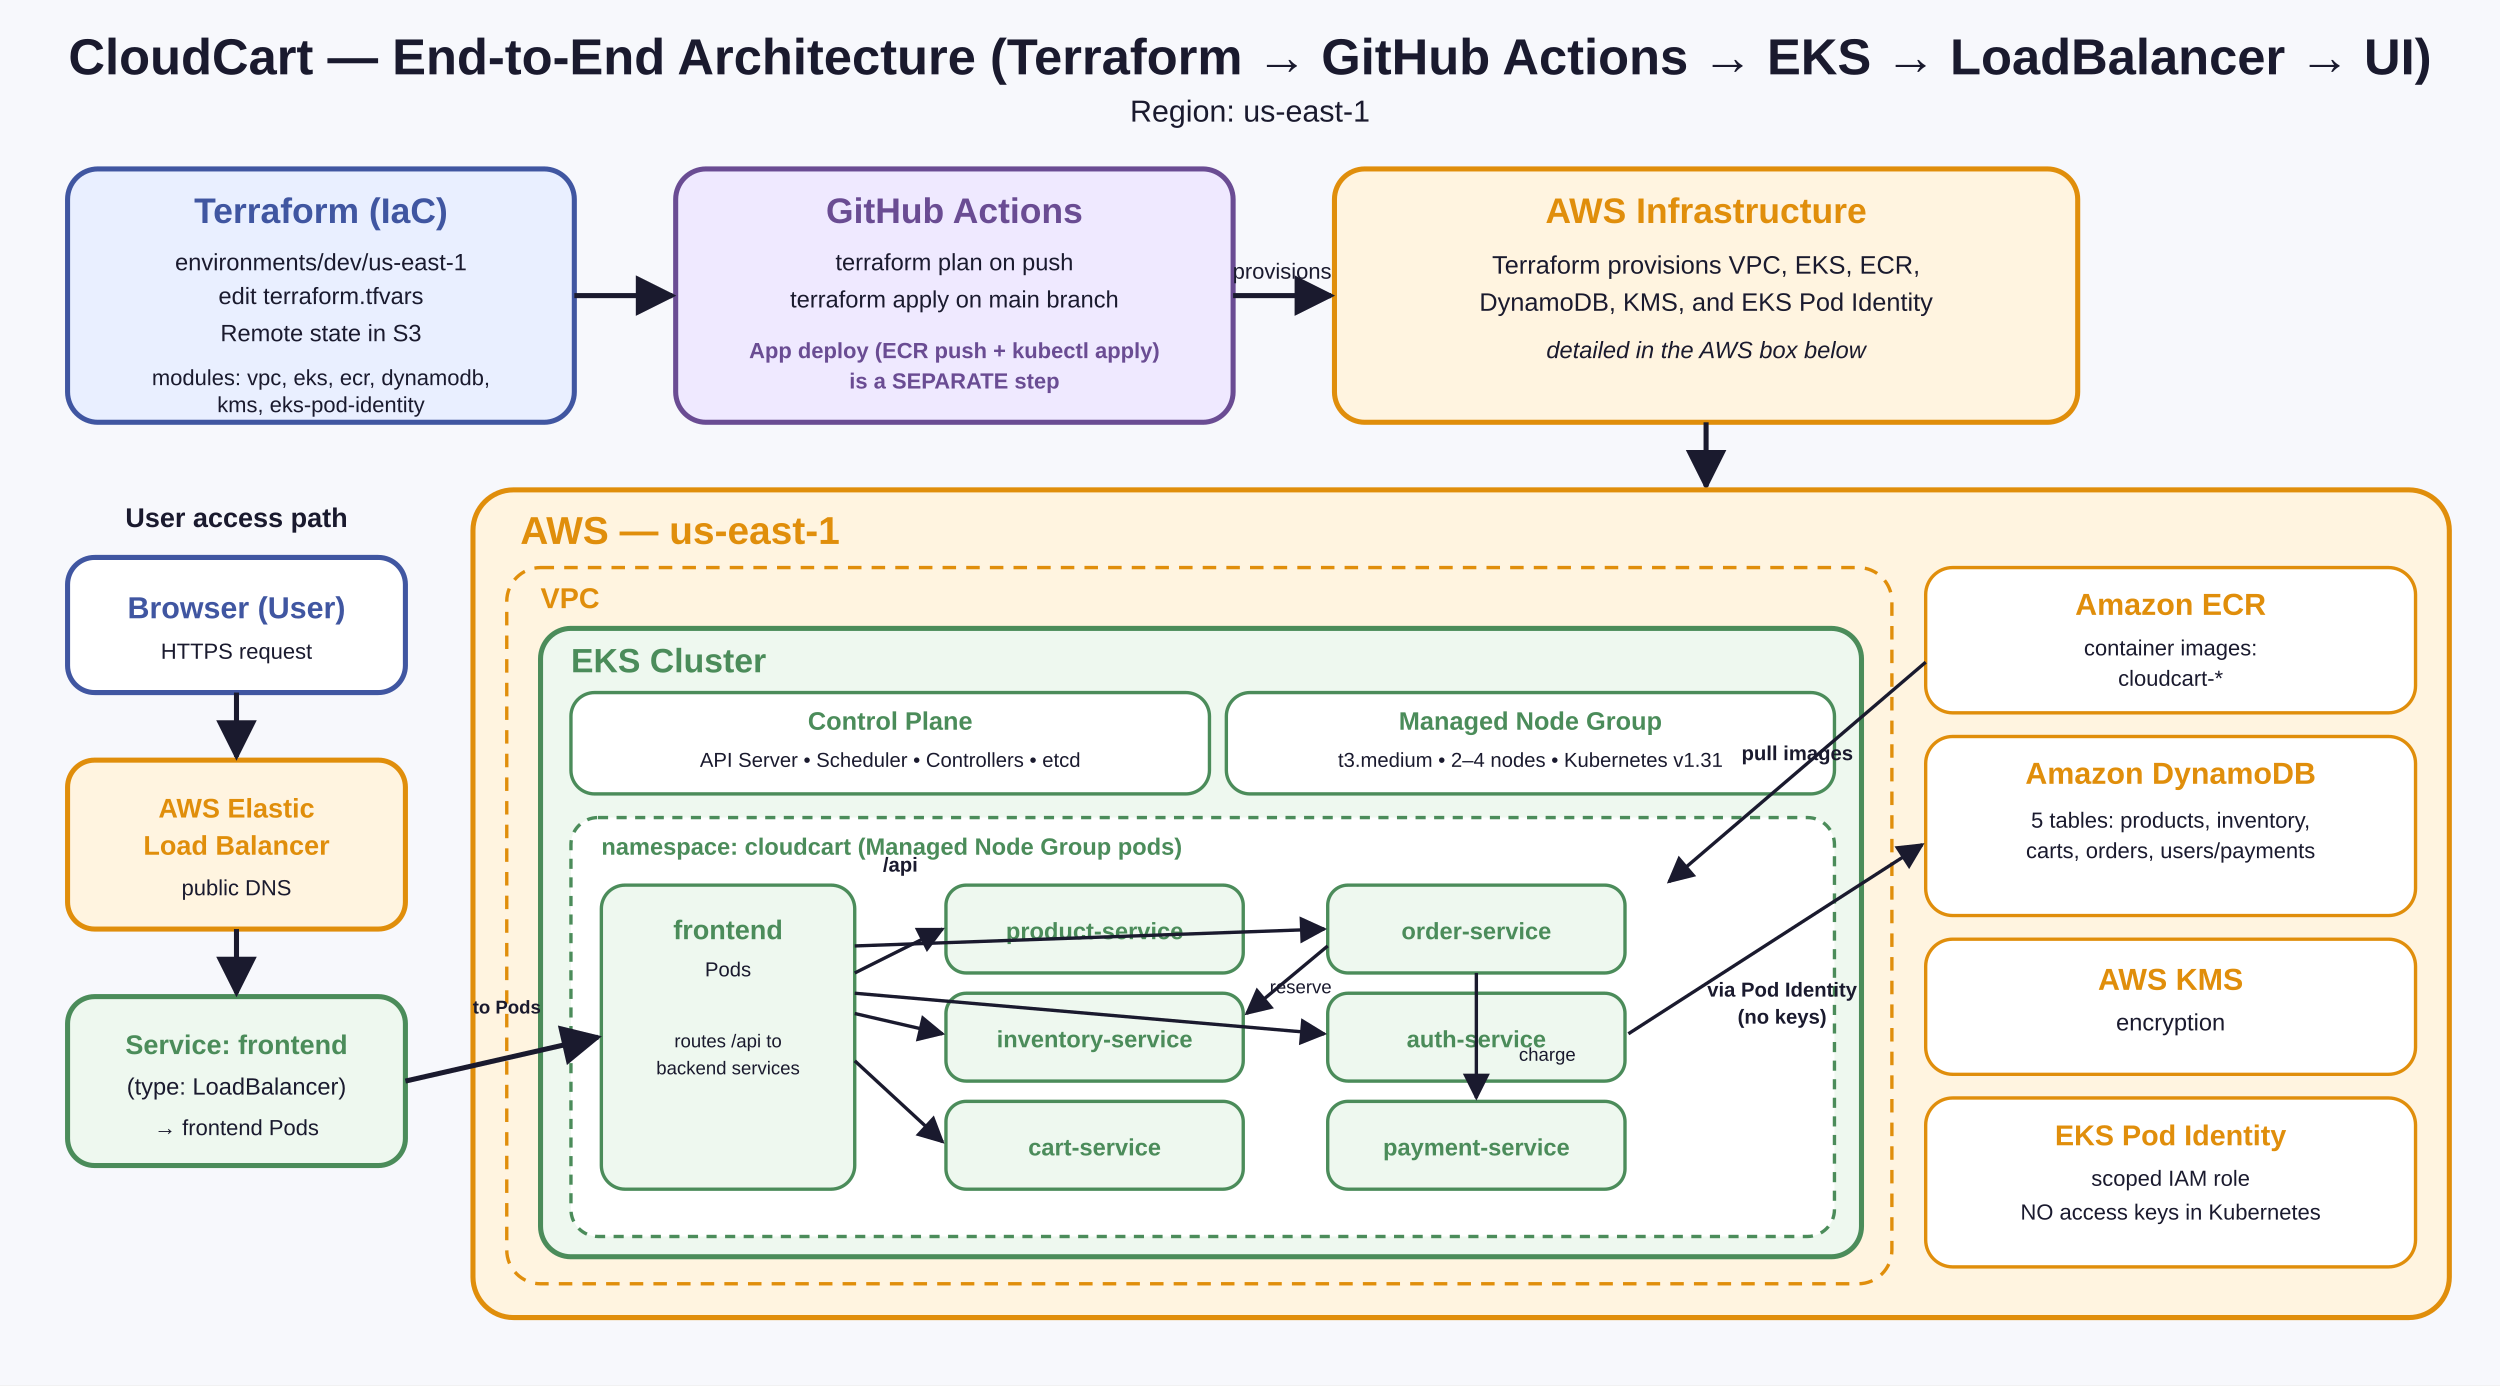
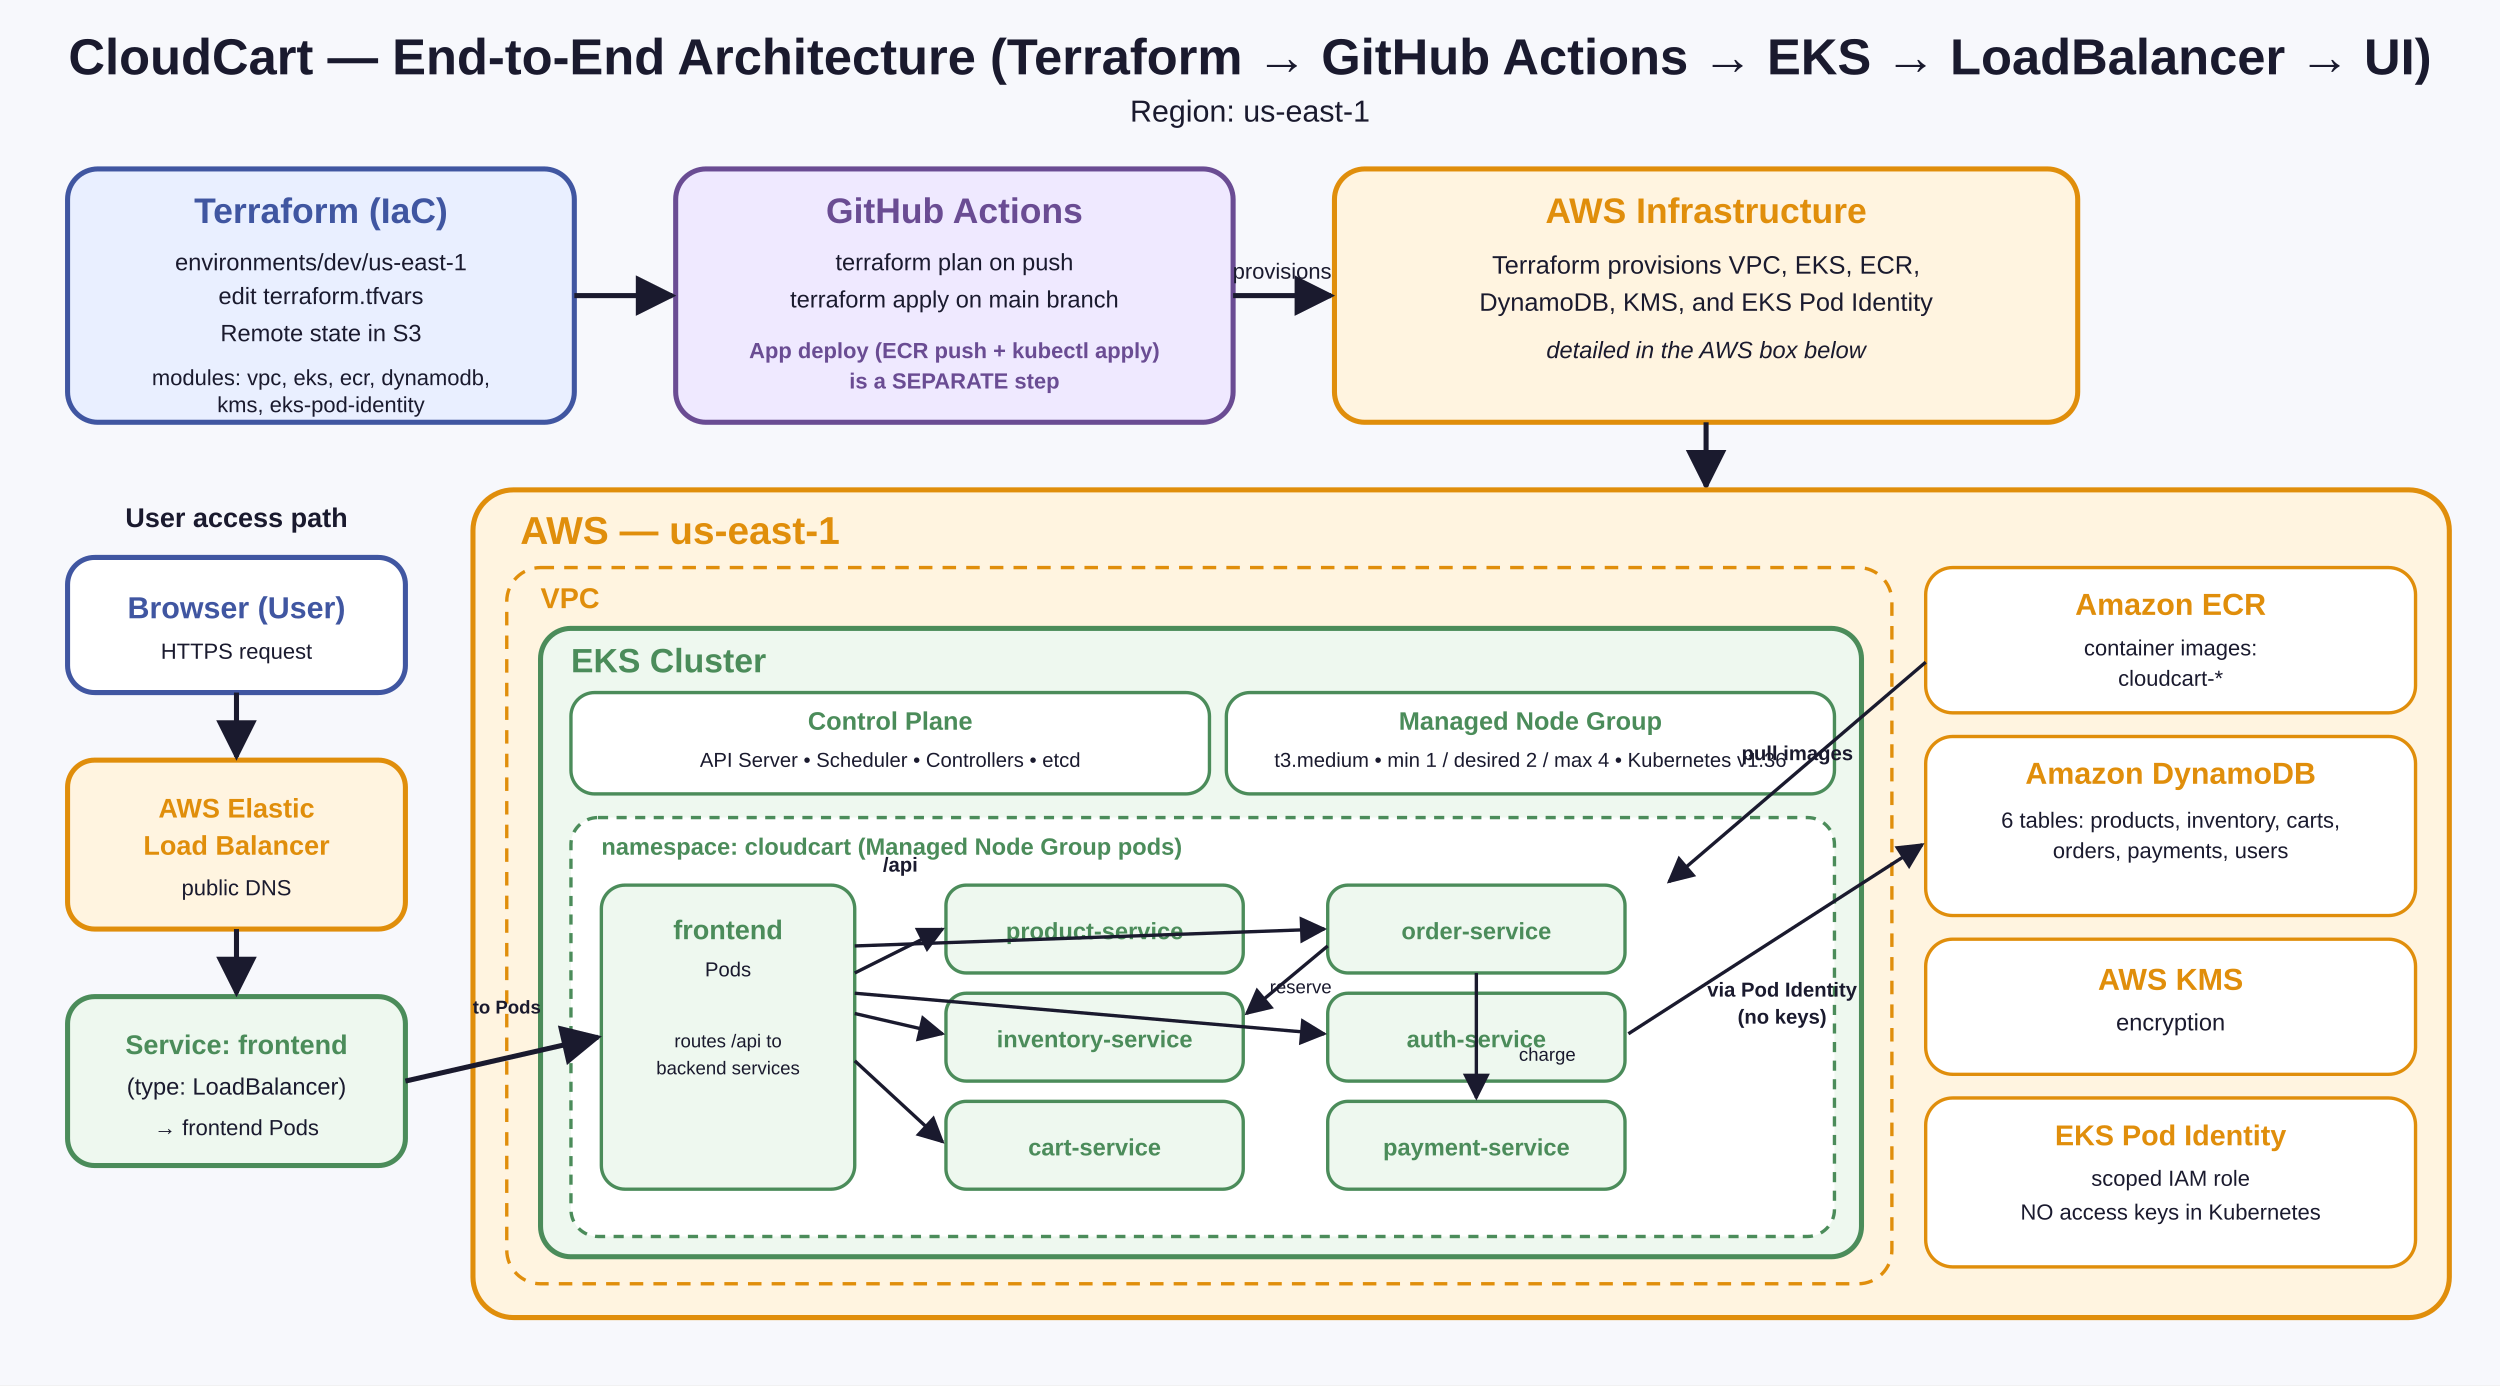
<svg xmlns="http://www.w3.org/2000/svg" width="1480" height="820" viewBox="0 0 1480 820">
  <defs>
    <marker id="arrow" viewBox="0 0 10 10" refX="9" refY="5" markerWidth="8" markerHeight="8" orient="auto-start-reverse">
      <path d="M 0 0 L 10 5 L 0 10 z" fill="#1a1a2e" />
    </marker>
  </defs>
  <rect x="0" y="0" width="1480" height="820" fill="#f7f8fc" />
  <text x="740" y="44" font-family="Arial" font-size="30" font-weight="bold" fill="#1a1a2e" text-anchor="middle">CloudCart — End-to-End Architecture (Terraform → GitHub Actions → EKS → LoadBalancer → UI)</text>
  <text x="740" y="72" font-family="Arial" font-size="18" fill="#1a1a2e" text-anchor="middle">Region: us-east-1</text>
  <rect x="40" y="100" width="300" height="150" rx="18" fill="#e9efff" stroke="#4056a1" stroke-width="3" />
  <text x="190" y="132" font-family="Arial" font-size="21" font-weight="bold" fill="#4056a1" text-anchor="middle">Terraform (IaC)</text>
  <text x="190" y="160" font-family="Arial" font-size="14" fill="#1a1a2e" text-anchor="middle">environments/dev/us-east-1</text>
  <text x="190" y="180" font-family="Arial" font-size="14" fill="#1a1a2e" text-anchor="middle">edit terraform.tfvars</text>
  <text x="190" y="202" font-family="Arial" font-size="14" fill="#1a1a2e" text-anchor="middle">Remote state in S3</text>
  <text x="190" y="228" font-family="Arial" font-size="13" fill="#1a1a2e" text-anchor="middle">modules: vpc, eks, ecr, dynamodb,</text>
  <text x="190" y="244" font-family="Arial" font-size="13" fill="#1a1a2e" text-anchor="middle">kms, eks-pod-identity</text>
  <rect x="400" y="100" width="330" height="150" rx="18" fill="#efe9ff" stroke="#6a4c93" stroke-width="3" />
  <text x="565" y="132" font-family="Arial" font-size="21" font-weight="bold" fill="#6a4c93" text-anchor="middle">GitHub Actions</text>
  <text x="565" y="160" font-family="Arial" font-size="14" fill="#1a1a2e" text-anchor="middle">terraform plan on push</text>
  <text x="565" y="182" font-family="Arial" font-size="14" fill="#1a1a2e" text-anchor="middle">terraform apply on main branch</text>
  <text x="565" y="212" font-family="Arial" font-size="13" font-weight="bold" fill="#6a4c93" text-anchor="middle">App deploy (ECR push + kubectl apply)</text>
  <text x="565" y="230" font-family="Arial" font-size="13" font-weight="bold" fill="#6a4c93" text-anchor="middle">is a SEPARATE step</text>
  <rect x="790" y="100" width="440" height="150" rx="18" fill="#fff4e0" stroke="#e08e0b" stroke-width="3" />
  <text x="1010" y="132" font-family="Arial" font-size="21" font-weight="bold" fill="#e08e0b" text-anchor="middle">AWS Infrastructure</text>
  <text x="1010" y="162" font-family="Arial" font-size="15" fill="#1a1a2e" text-anchor="middle">Terraform provisions VPC, EKS, ECR,</text>
  <text x="1010" y="184" font-family="Arial" font-size="15" fill="#1a1a2e" text-anchor="middle">DynamoDB, KMS, and EKS Pod Identity</text>
  <text x="1010" y="212" font-family="Arial" font-size="14" font-style="italic" fill="#1a1a2e" text-anchor="middle">detailed in the AWS box below</text>
  <line x1="340" y1="175" x2="398" y2="175" stroke="#1a1a2e" stroke-width="3" marker-end="url(#arrow)" />
  <line x1="730" y1="175" x2="788" y2="175" stroke="#1a1a2e" stroke-width="3" marker-end="url(#arrow)" />
  <text x="759" y="165" font-family="Arial" font-size="13" fill="#1a1a2e" text-anchor="middle">provisions</text>
  <line x1="1010" y1="250" x2="1010" y2="288" stroke="#1a1a2e" stroke-width="3" marker-end="url(#arrow)" />
  <text x="140" y="312" font-family="Arial" font-size="16" font-weight="bold" fill="#1a1a2e" text-anchor="middle">User access path</text>
  <rect x="40" y="330" width="200" height="80" rx="16" fill="#ffffff" stroke="#4056a1" stroke-width="3" />
  <text x="140" y="366" font-family="Arial" font-size="18" font-weight="bold" fill="#4056a1" text-anchor="middle">Browser (User)</text>
  <text x="140" y="390" font-family="Arial" font-size="13" fill="#1a1a2e" text-anchor="middle">HTTPS request</text>
  <rect x="40" y="450" width="200" height="100" rx="16" fill="#fff4e0" stroke="#e08e0b" stroke-width="3" />
  <text x="140" y="484" font-family="Arial" font-size="16" font-weight="bold" fill="#e08e0b" text-anchor="middle">AWS Elastic</text>
  <text x="140" y="506" font-family="Arial" font-size="16" font-weight="bold" fill="#e08e0b" text-anchor="middle">Load Balancer</text>
  <text x="140" y="530" font-family="Arial" font-size="13" fill="#1a1a2e" text-anchor="middle">public DNS</text>
  <rect x="40" y="590" width="200" height="100" rx="16" fill="#eef8ef" stroke="#4b8c5a" stroke-width="3" />
  <text x="140" y="624" font-family="Arial" font-size="16" font-weight="bold" fill="#4b8c5a" text-anchor="middle">Service: frontend</text>
  <text x="140" y="648" font-family="Arial" font-size="14" fill="#1a1a2e" text-anchor="middle">(type: LoadBalancer)</text>
  <text x="140" y="672" font-family="Arial" font-size="13" fill="#1a1a2e" text-anchor="middle">→ frontend Pods</text>
  <line x1="140" y1="410" x2="140" y2="448" stroke="#1a1a2e" stroke-width="3" marker-end="url(#arrow)" />
  <line x1="140" y1="550" x2="140" y2="588" stroke="#1a1a2e" stroke-width="3" marker-end="url(#arrow)" />
  <rect x="280" y="290" width="1170" height="490" rx="24" fill="#fff4e0" stroke="#e08e0b" stroke-width="3" />
  <text x="308" y="322" font-family="Arial" font-size="23" font-weight="bold" fill="#e08e0b">AWS — us-east-1</text>
  <rect x="1140" y="336" width="290" height="86" rx="16" fill="#ffffff" stroke="#e08e0b" stroke-width="2" />
  <text x="1285" y="364" font-family="Arial" font-size="18" font-weight="bold" fill="#e08e0b" text-anchor="middle">Amazon ECR</text>
  <text x="1285" y="388" font-family="Arial" font-size="13" fill="#1a1a2e" text-anchor="middle">container images:</text>
  <text x="1285" y="406" font-family="Arial" font-size="13" fill="#1a1a2e" text-anchor="middle">cloudcart-*</text>
  <rect x="1140" y="436" width="290" height="106" rx="16" fill="#ffffff" stroke="#e08e0b" stroke-width="2" />
  <text x="1285" y="464" font-family="Arial" font-size="18" font-weight="bold" fill="#e08e0b" text-anchor="middle">Amazon DynamoDB</text>
-   <text x="1285" y="490" font-family="Arial" font-size="13" fill="#1a1a2e" text-anchor="middle">5 tables: products, inventory,</text>
-   <text x="1285" y="508" font-family="Arial" font-size="13" fill="#1a1a2e" text-anchor="middle">carts, orders, users/payments</text>
+   <text x="1285" y="490" font-family="Arial" font-size="13" fill="#1a1a2e" text-anchor="middle">6 tables: products, inventory, carts,</text>
+   <text x="1285" y="508" font-family="Arial" font-size="13" fill="#1a1a2e" text-anchor="middle">orders, payments, users</text>
  <rect x="1140" y="556" width="290" height="80" rx="16" fill="#ffffff" stroke="#e08e0b" stroke-width="2" />
  <text x="1285" y="586" font-family="Arial" font-size="18" font-weight="bold" fill="#e08e0b" text-anchor="middle">AWS KMS</text>
  <text x="1285" y="610" font-family="Arial" font-size="14" fill="#1a1a2e" text-anchor="middle">encryption</text>
  <rect x="1140" y="650" width="290" height="100" rx="16" fill="#ffffff" stroke="#e08e0b" stroke-width="2" />
  <text x="1285" y="678" font-family="Arial" font-size="17" font-weight="bold" fill="#e08e0b" text-anchor="middle">EKS Pod Identity</text>
  <text x="1285" y="702" font-family="Arial" font-size="13" fill="#1a1a2e" text-anchor="middle">scoped IAM role</text>
  <text x="1285" y="722" font-family="Arial" font-size="13" fill="#1a1a2e" text-anchor="middle">NO access keys in Kubernetes</text>
  <rect x="300" y="336" width="820" height="424" rx="20" fill="none" stroke="#e08e0b" stroke-width="2" stroke-dasharray="8 6" />
  <text x="320" y="360" font-family="Arial" font-size="17" font-weight="bold" fill="#e08e0b">VPC</text>
  <rect x="320" y="372" width="782" height="372" rx="18" fill="#eef8ef" stroke="#4b8c5a" stroke-width="3" />
  <text x="338" y="398" font-family="Arial" font-size="20" font-weight="bold" fill="#4b8c5a">EKS Cluster</text>
  <rect x="338" y="410" width="378" height="60" rx="14" fill="#ffffff" stroke="#4b8c5a" stroke-width="2" />
  <text x="527" y="432" font-family="Arial" font-size="15" font-weight="bold" fill="#4b8c5a" text-anchor="middle">Control Plane</text>
  <text x="527" y="454" font-family="Arial" font-size="12" fill="#1a1a2e" text-anchor="middle">API Server • Scheduler • Controllers • etcd</text>
  <rect x="726" y="410" width="360" height="60" rx="14" fill="#ffffff" stroke="#4b8c5a" stroke-width="2" />
  <text x="906" y="432" font-family="Arial" font-size="15" font-weight="bold" fill="#4b8c5a" text-anchor="middle">Managed Node Group</text>
-   <text x="906" y="454" font-family="Arial" font-size="12" fill="#1a1a2e" text-anchor="middle">t3.medium • 2–4 nodes • Kubernetes v1.31</text>
+   <text x="906" y="454" font-family="Arial" font-size="12" fill="#1a1a2e" text-anchor="middle">t3.medium • min 1 / desired 2 / max 4 • Kubernetes v1.36</text>
  <rect x="338" y="484" width="748" height="248" rx="16" fill="#ffffff" stroke="#4b8c5a" stroke-width="2" stroke-dasharray="6 5" />
  <text x="356" y="506" font-family="Arial" font-size="14" font-weight="bold" fill="#4b8c5a">namespace: cloudcart  (Managed Node Group pods)</text>
  <rect x="356" y="524" width="150" height="180" rx="14" fill="#eef8ef" stroke="#4b8c5a" stroke-width="2" />
  <text x="431" y="556" font-family="Arial" font-size="16" font-weight="bold" fill="#4b8c5a" text-anchor="middle">frontend</text>
  <text x="431" y="578" font-family="Arial" font-size="12" fill="#1a1a2e" text-anchor="middle">Pods</text>
  <text x="431" y="620" font-family="Arial" font-size="11" fill="#1a1a2e" text-anchor="middle">routes /api to</text>
  <text x="431" y="636" font-family="Arial" font-size="11" fill="#1a1a2e" text-anchor="middle">backend services</text>
  <rect x="560" y="524" width="176" height="52" rx="12" fill="#eef8ef" stroke="#4b8c5a" stroke-width="2" />
  <text x="648" y="556" font-family="Arial" font-size="14" font-weight="bold" fill="#4b8c5a" text-anchor="middle">product-service</text>
  <rect x="560" y="588" width="176" height="52" rx="12" fill="#eef8ef" stroke="#4b8c5a" stroke-width="2" />
  <text x="648" y="620" font-family="Arial" font-size="14" font-weight="bold" fill="#4b8c5a" text-anchor="middle">inventory-service</text>
  <rect x="560" y="652" width="176" height="52" rx="12" fill="#eef8ef" stroke="#4b8c5a" stroke-width="2" />
  <text x="648" y="684" font-family="Arial" font-size="14" font-weight="bold" fill="#4b8c5a" text-anchor="middle">cart-service</text>
  <rect x="786" y="524" width="176" height="52" rx="12" fill="#eef8ef" stroke="#4b8c5a" stroke-width="2" />
  <text x="874" y="556" font-family="Arial" font-size="14" font-weight="bold" fill="#4b8c5a" text-anchor="middle">order-service</text>
  <rect x="786" y="588" width="176" height="52" rx="12" fill="#eef8ef" stroke="#4b8c5a" stroke-width="2" />
  <text x="874" y="620" font-family="Arial" font-size="14" font-weight="bold" fill="#4b8c5a" text-anchor="middle">auth-service</text>
  <rect x="786" y="652" width="176" height="52" rx="12" fill="#eef8ef" stroke="#4b8c5a" stroke-width="2" />
  <text x="874" y="684" font-family="Arial" font-size="14" font-weight="bold" fill="#4b8c5a" text-anchor="middle">payment-service</text>
  <line x1="240" y1="640" x2="354" y2="614" stroke="#1a1a2e" stroke-width="3" marker-end="url(#arrow)" />
  <text x="300" y="600" font-family="Arial" font-size="11" font-weight="bold" fill="#1a1a2e" text-anchor="middle">to Pods</text>
  <line x1="506" y1="576" x2="558" y2="550" stroke="#1a1a2e" stroke-width="2" marker-end="url(#arrow)" />
  <line x1="506" y1="600" x2="558" y2="612" stroke="#1a1a2e" stroke-width="2" marker-end="url(#arrow)" />
  <line x1="506" y1="628" x2="558" y2="676" stroke="#1a1a2e" stroke-width="2" marker-end="url(#arrow)" />
  <line x1="506" y1="560" x2="784" y2="550" stroke="#1a1a2e" stroke-width="2" marker-end="url(#arrow)" />
  <line x1="506" y1="588" x2="784" y2="612" stroke="#1a1a2e" stroke-width="2" marker-end="url(#arrow)" />
  <text x="533" y="516" font-family="Arial" font-size="12" font-weight="bold" fill="#1a1a2e" text-anchor="middle">/api</text>
  <line x1="786" y1="560" x2="738" y2="600" stroke="#1a1a2e" stroke-width="2" marker-end="url(#arrow)" />
  <text x="770" y="588" font-family="Arial" font-size="11" fill="#1a1a2e" text-anchor="middle">reserve</text>
  <line x1="874" y1="576" x2="874" y2="650" stroke="#1a1a2e" stroke-width="2" marker-end="url(#arrow)" />
  <text x="916" y="628" font-family="Arial" font-size="11" fill="#1a1a2e" text-anchor="middle">charge</text>
  <line x1="1140" y1="392" x2="988" y2="522" stroke="#1a1a2e" stroke-width="2" marker-end="url(#arrow)" />
  <text x="1064" y="450" font-family="Arial" font-size="12" font-weight="bold" fill="#1a1a2e" text-anchor="middle">pull images</text>
  <line x1="964" y1="612" x2="1138" y2="500" stroke="#1a1a2e" stroke-width="2" marker-end="url(#arrow)" />
  <text x="1055" y="590" font-family="Arial" font-size="12" font-weight="bold" fill="#1a1a2e" text-anchor="middle">via Pod Identity</text>
  <text x="1055" y="606" font-family="Arial" font-size="12" font-weight="bold" fill="#1a1a2e" text-anchor="middle">(no keys)</text>
</svg>
